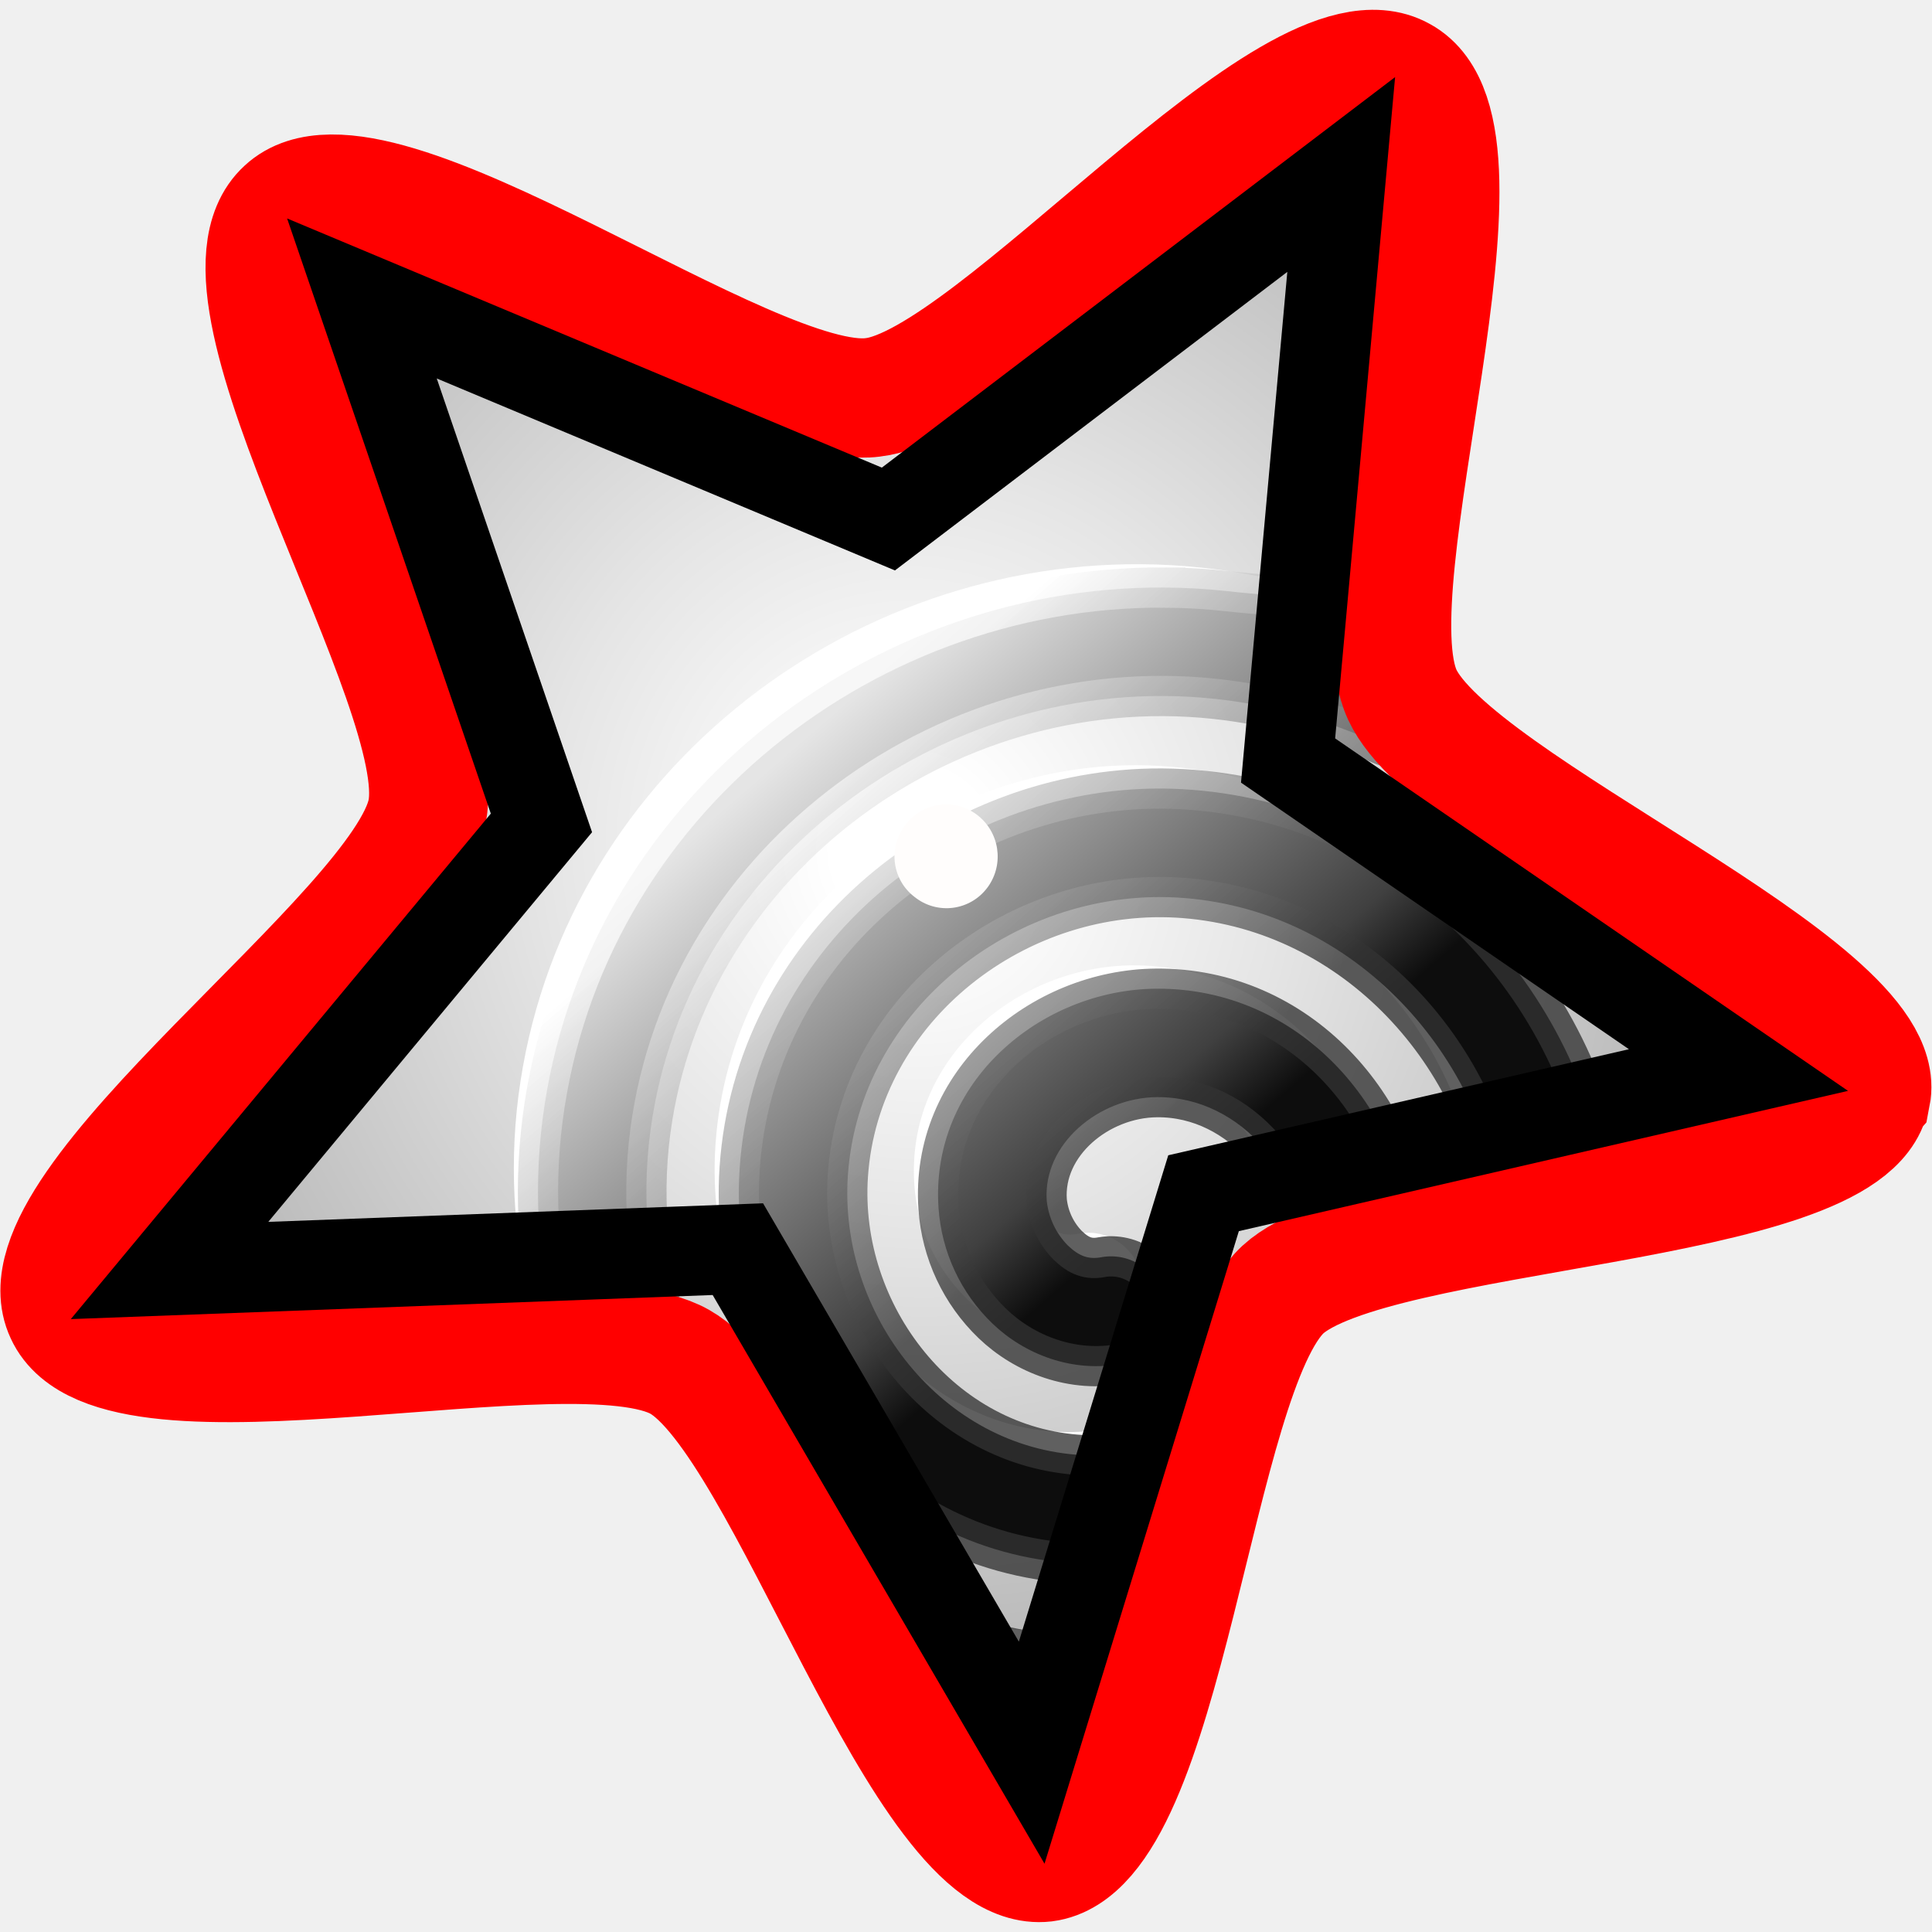
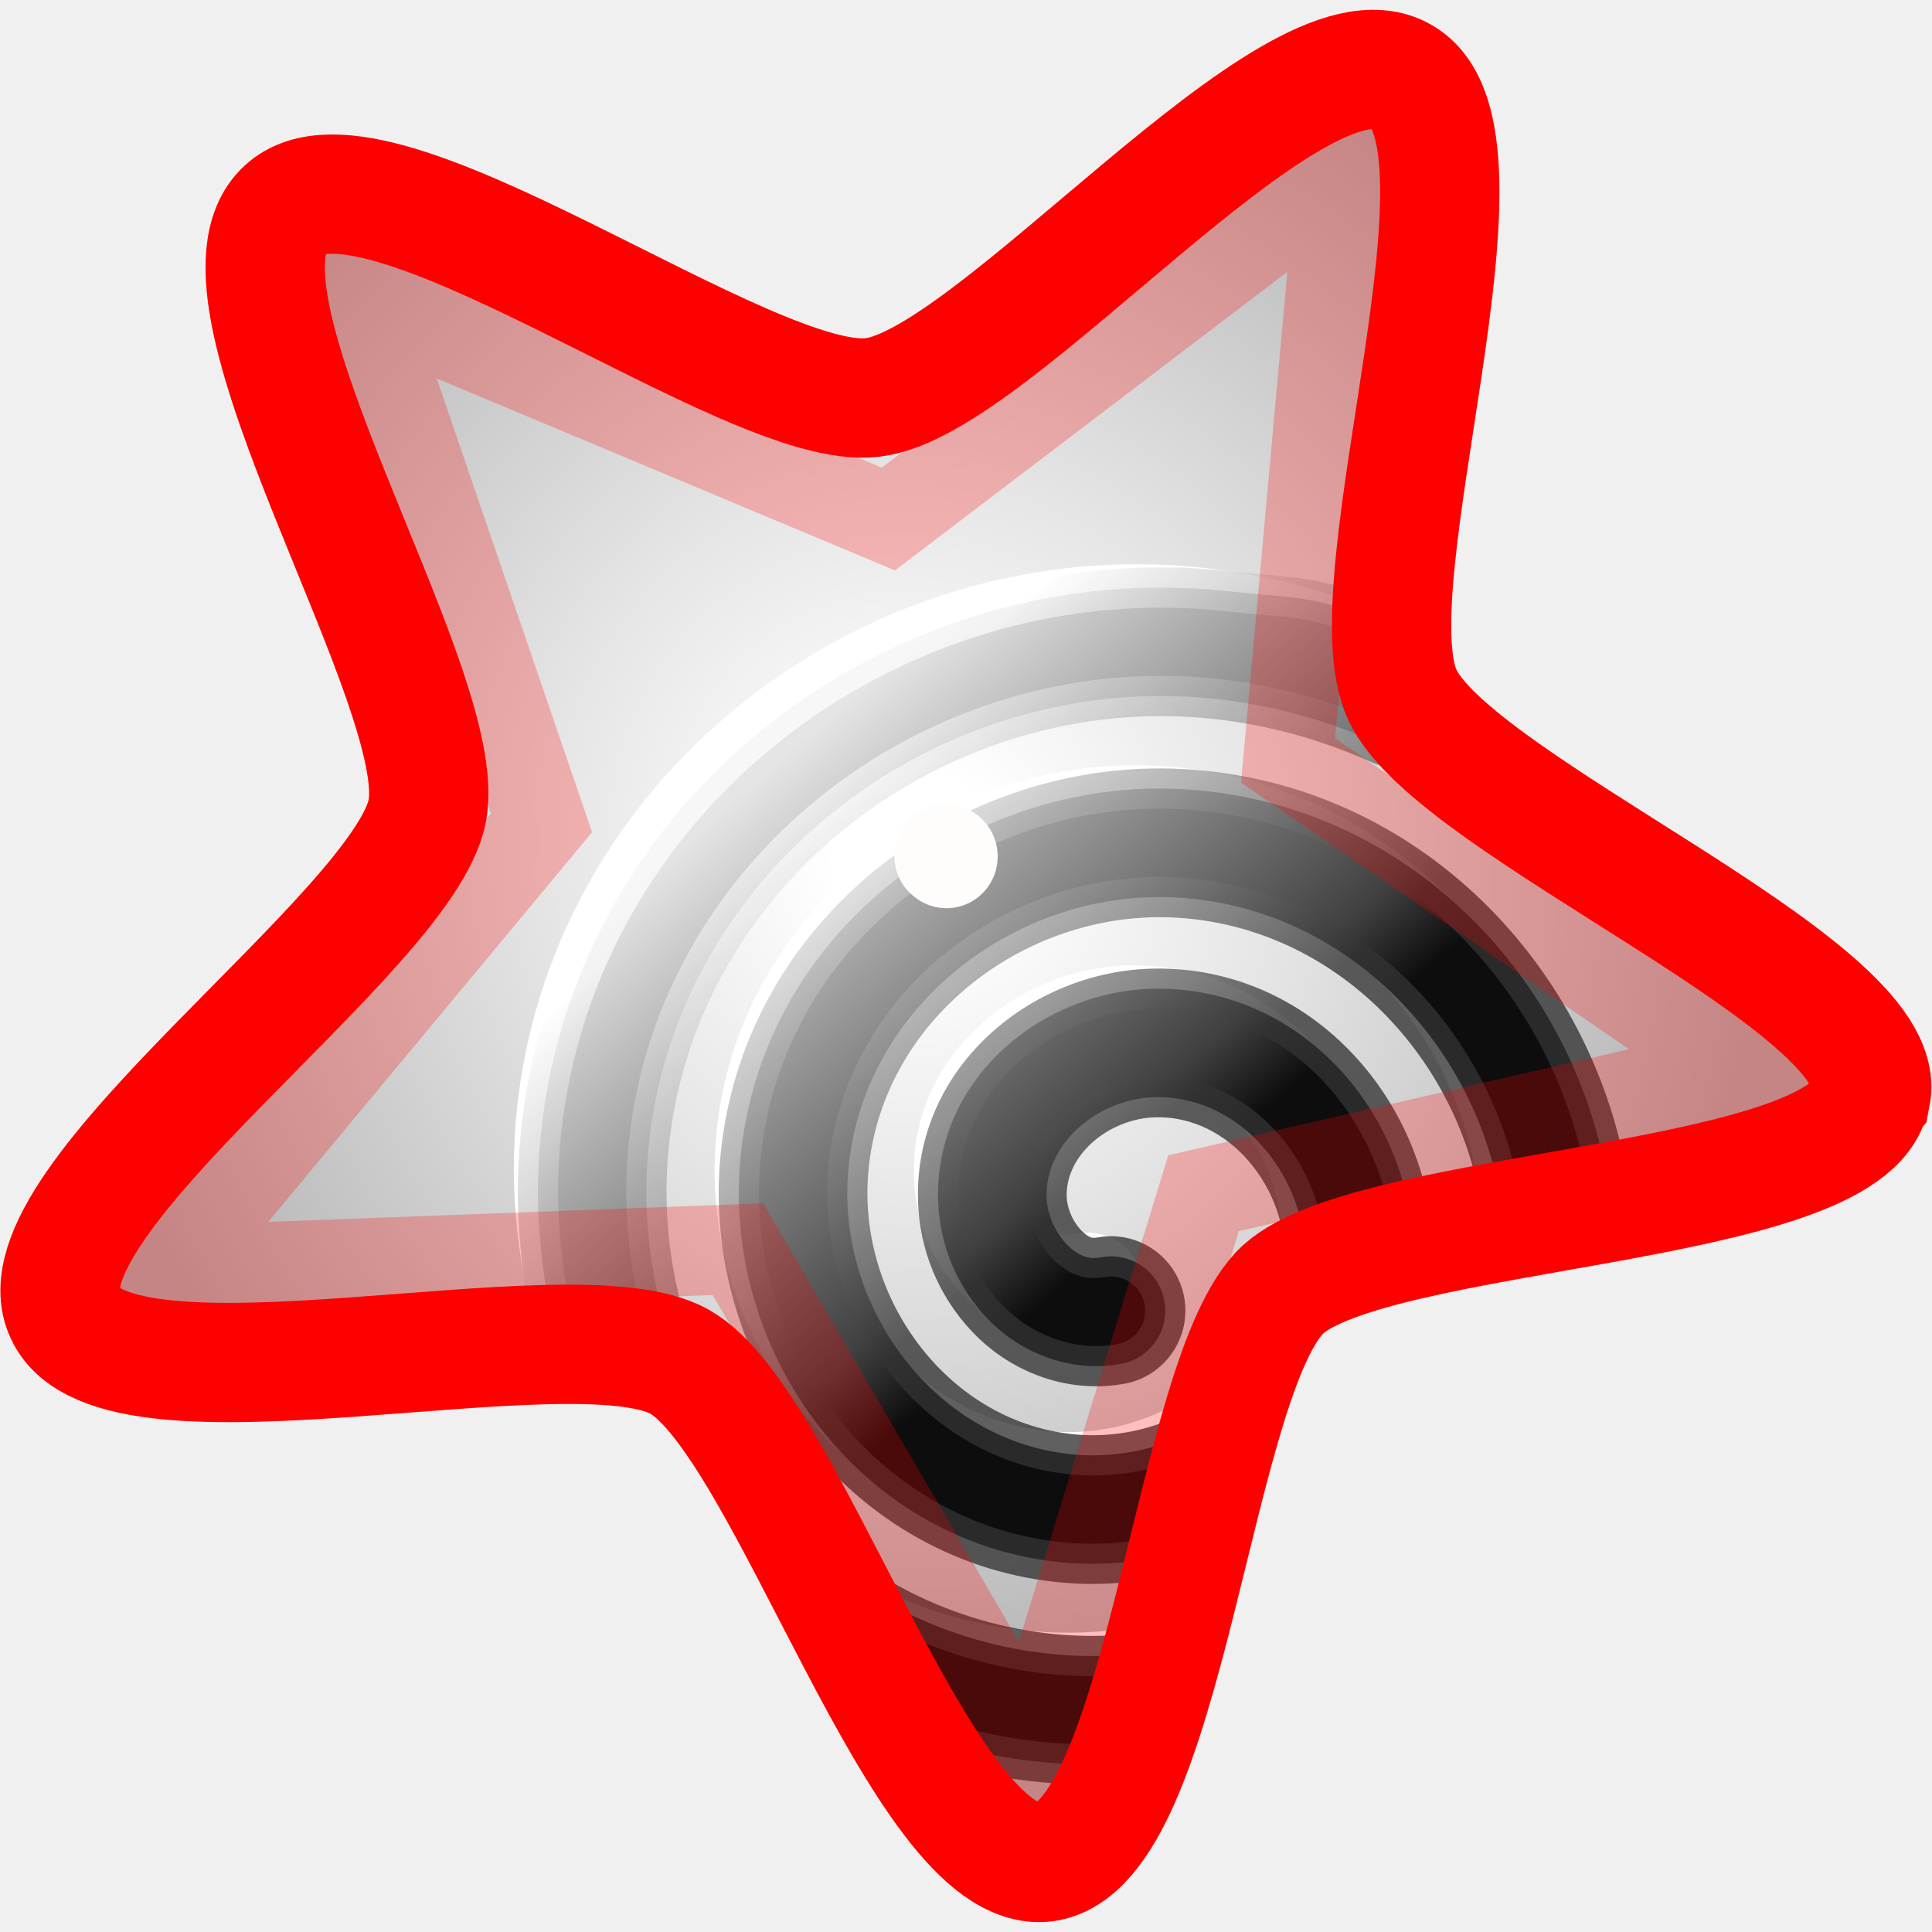
<svg xmlns="http://www.w3.org/2000/svg" xmlns:xlink="http://www.w3.org/1999/xlink" viewBox="0 0 48 48">
  <defs>
    <linearGradient id="j">
      <stop offset="0" stop-color="red" />
      <stop offset="1" stop-color="red" />
    </linearGradient>
    <linearGradient id="g">
      <stop offset=".086" stop-color="#fff" />
      <stop offset=".393" stop-color="#e5e5e5" />
      <stop offset=".901" stop-color="#b2b2b2" />
    </linearGradient>
    <linearGradient xlink:href="#h" id="m" x1="-30.579" y1=".19" x2="-24.888" y2="7.677" gradientUnits="userSpaceOnUse" gradientTransform="rotate(176.25 -9.273 16.031)scale(1.5403)" />
    <linearGradient id="h">
      <stop offset="0" stop-color="#0d0d0d" />
      <stop offset=".15" stop-color="#404040" />
      <stop offset="1" stop-color="#e5e5e5" />
    </linearGradient>
    <linearGradient xlink:href="#i" id="n" x1="-30.579" y1=".19" x2="-24.888" y2="7.677" gradientUnits="userSpaceOnUse" gradientTransform="rotate(176.25 -9.273 16.031)scale(1.5403)" />
    <linearGradient id="i">
      <stop offset=".101" stop-color="#323232" stop-opacity=".776" />
      <stop offset=".935" stop-color="#fff" stop-opacity=".675" />
    </linearGradient>
    <linearGradient xlink:href="#j" id="o" gradientUnits="userSpaceOnUse" x1="5.83" y1="6.7" x2="12.91" y2="13.2" gradientTransform="matrix(2.647 2.2616 -2.267 2.6553 22.262 -16.865)" />
    <radialGradient xlink:href="#g" id="l" cx="7.18" cy="8.2" r="6.59" fx="7.18" fy="8.2" gradientTransform="matrix(1.1223 3.51126 -3.3576 1.08334 42.17 -12.943)" gradientUnits="userSpaceOnUse" />
    <filter id="p" width="1" height="1" x="0" y="0" color-interpolation-filters="sRGB">
      <feGaussianBlur />
    </filter>
  </defs>
  <path fill="url(#l)" fill-rule="evenodd" d="M46.46 27.232c-.58 3.04-12.321 2.743-14.585 4.805-2.26 2.11-2.886 13.836-5.921 14.228-3.04.342-6.382-10.917-9.07-12.434-2.662-1.493-13.993 1.591-15.272-1.2-1.302-2.765 8.392-9.454 9-12.471.606-3.017-5.816-12.867-3.53-14.955 2.237-2.084 11.565 5.06 14.6 4.668 3.04-.343 10.441-9.495 13.13-7.978 2.684 1.467-1.254 12.567.025 15.36 1.279 2.79 12.231 6.96 11.647 9.95z" enable-background="accumulate" overflow="visible" style="marker:none" />
  <path fill="#fff" fill-rule="evenodd" d="M28.35 14.018c-7.69-.055-14.695 5.67-15.511 13.566a14.3 14.3 0 0 0 .57 5.681l2.87.04a11.6 11.6 0 0 1-.761-5.446c.71-6.882 7.268-11.813 14.086-11.074a13.4 13.4 0 0 1 4.075 1.116 1.35 1.35 0 0 0 1.783-.673 1.35 1.35 0 0 0-.672-1.783 16.1 16.1 0 0 0-4.893-1.337 15 15 0 0 0-1.547-.09m-.344 4.996c-5.178.103-9.866 4.036-10.23 9.427-.332 4.9 3.297 9.563 8.386 9.823a8.1 8.1 0 0 0 3.194-.49l1.547-4.36a5.47 5.47 0 0 1-4.604 2.16c-3.49-.18-6.068-3.49-5.835-6.949.283-4.17 4.238-7.224 8.367-6.893 4.244.34 7.473 3.908 7.927 8.01l2.642-.57c-.697-5.218-4.833-9.685-10.351-10.126q-.525-.043-1.043-.032m.115 4.97c-2.868.025-5.624 2.325-5.404 5.456a4.38 4.38 0 0 0 1.34 2.865c.789.757 1.994 1.242 3.249.99a1.35 1.35 0 0 0 1.054-1.584 1.35 1.35 0 0 0-1.585-1.058c-.332.066-.568-.025-.848-.292a1.86 1.86 0 0 1-.522-1.11c-.1-1.408 1.294-2.56 2.738-2.573 2.113-.018 3.743 2.007 3.684 4.122l2.682-.577c-.227-3.296-2.846-6.268-6.387-6.238m-9.31 13.244 3.043 5.17a13.4 13.4 0 0 0 3.435.8 13 13 0 0 0 2.136.027l1.006-2.84a10.2 10.2 0 0 1-2.88.13c-2.653-.258-4.987-1.487-6.74-3.287" color="#000" style="-inkscape-stroke:none" />
  <path fill="url(#m)" fill-rule="evenodd" d="M28.951 14.597c-7.69-.054-14.695 5.67-15.512 13.567a14.3 14.3 0 0 0 .57 5.681l2.871.039a11.55 11.55 0 0 1-.761-5.445c.711-6.882 7.268-11.813 14.086-11.074a13.4 13.4 0 0 1 4.074 1.116c.678.307.6-.26.908-.94s-.274-1.757-.953-2.063c-1.548-.701-2.045-.607-3.736-.79q-.776-.086-1.547-.09zm-.344 4.996c-5.178.104-9.866 4.037-10.23 9.428-.332 4.9 3.297 9.562 8.386 9.823a8.2 8.2 0 0 0 3.194-.492l1.547-4.358a5.47 5.47 0 0 1-4.604 2.158c-3.49-.178-6.068-3.489-5.835-6.948.283-4.17 4.238-7.224 8.367-6.892 4.244.339 7.473 3.908 7.927 8.01l2.642-.57c-.697-5.218-4.833-9.686-10.351-10.127q-.525-.042-1.043-.032zm.114 4.971c-2.868.024-5.623 2.324-5.403 5.456a4.4 4.4 0 0 0 1.341 2.865c.788.757 1.993 1.241 3.248.99a1.348 1.348 0 0 0-.531-2.642c-.333.066-.568-.025-.848-.292a1.86 1.86 0 0 1-.522-1.111c-.1-1.408 1.294-2.561 2.738-2.572 2.113-.018 3.743 2.006 3.684 4.122l2.682-.577c-.228-3.296-2.846-6.269-6.389-6.239Zm-9.307 13.244 3.043 5.17a13.4 13.4 0 0 0 3.435.801 13 13 0 0 0 2.136.027l1.006-2.842a10.2 10.2 0 0 1-2.88.132c-2.653-.258-4.987-1.487-6.74-3.288z" color="#000" style="mix-blend-mode:normal" stroke="url(#n)" />
  <path fill="none" stroke="url(#o)" stroke-width="2.964" d="M46.46 27.232c-.527 2.762-12.321 2.743-14.585 4.805-2.26 2.11-2.886 13.836-5.921 14.228-3.04.342-6.382-10.917-9.07-12.434-2.662-1.493-13.993 1.591-15.272-1.2-1.302-2.765 8.392-9.454 9-12.471.606-3.017-5.816-12.867-3.53-14.955 2.237-2.084 11.565 5.06 14.6 4.668 3.04-.343 10.441-9.495 13.13-7.978 2.684 1.467-1.254 12.567.025 15.36 1.279 2.79 12.178 7.232 11.647 9.95z" enable-background="accumulate" overflow="visible" style="marker:none" />
-   <path fill="none" stroke="#000" stroke-width="2.23" d="m43.192 26.585-13.29 3.06-4.27 13.9-7.3-12.51-14.12.53 9.24-11.12-4.46-13.03 13.08 5.48 11.25-8.56-1.32 14.56z" enable-background="accumulate" overflow="visible" style="marker:none" />
+   <path fill="none" stroke="red" stroke-width="2.23" d="m43.192 26.585-13.29 3.06-4.27 13.9-7.3-12.51-14.12.53 9.24-11.12-4.46-13.03 13.08 5.48 11.25-8.56-1.32 14.56z" enable-background="accumulate" overflow="visible" style="marker:none" opacity=".25" />
  <path fill="#fffdfc" fill-rule="evenodd" d="M8.5 7.99a.37.37 0 0 1-.38.37.37.37 0 0 1-.37-.37.37.37 0 0 1 .37-.38.38.38 0 0 1 .38.371" filter="url(#p)" transform="rotate(36.96 34.648 17.91)scale(3.4182)" />
</svg>
